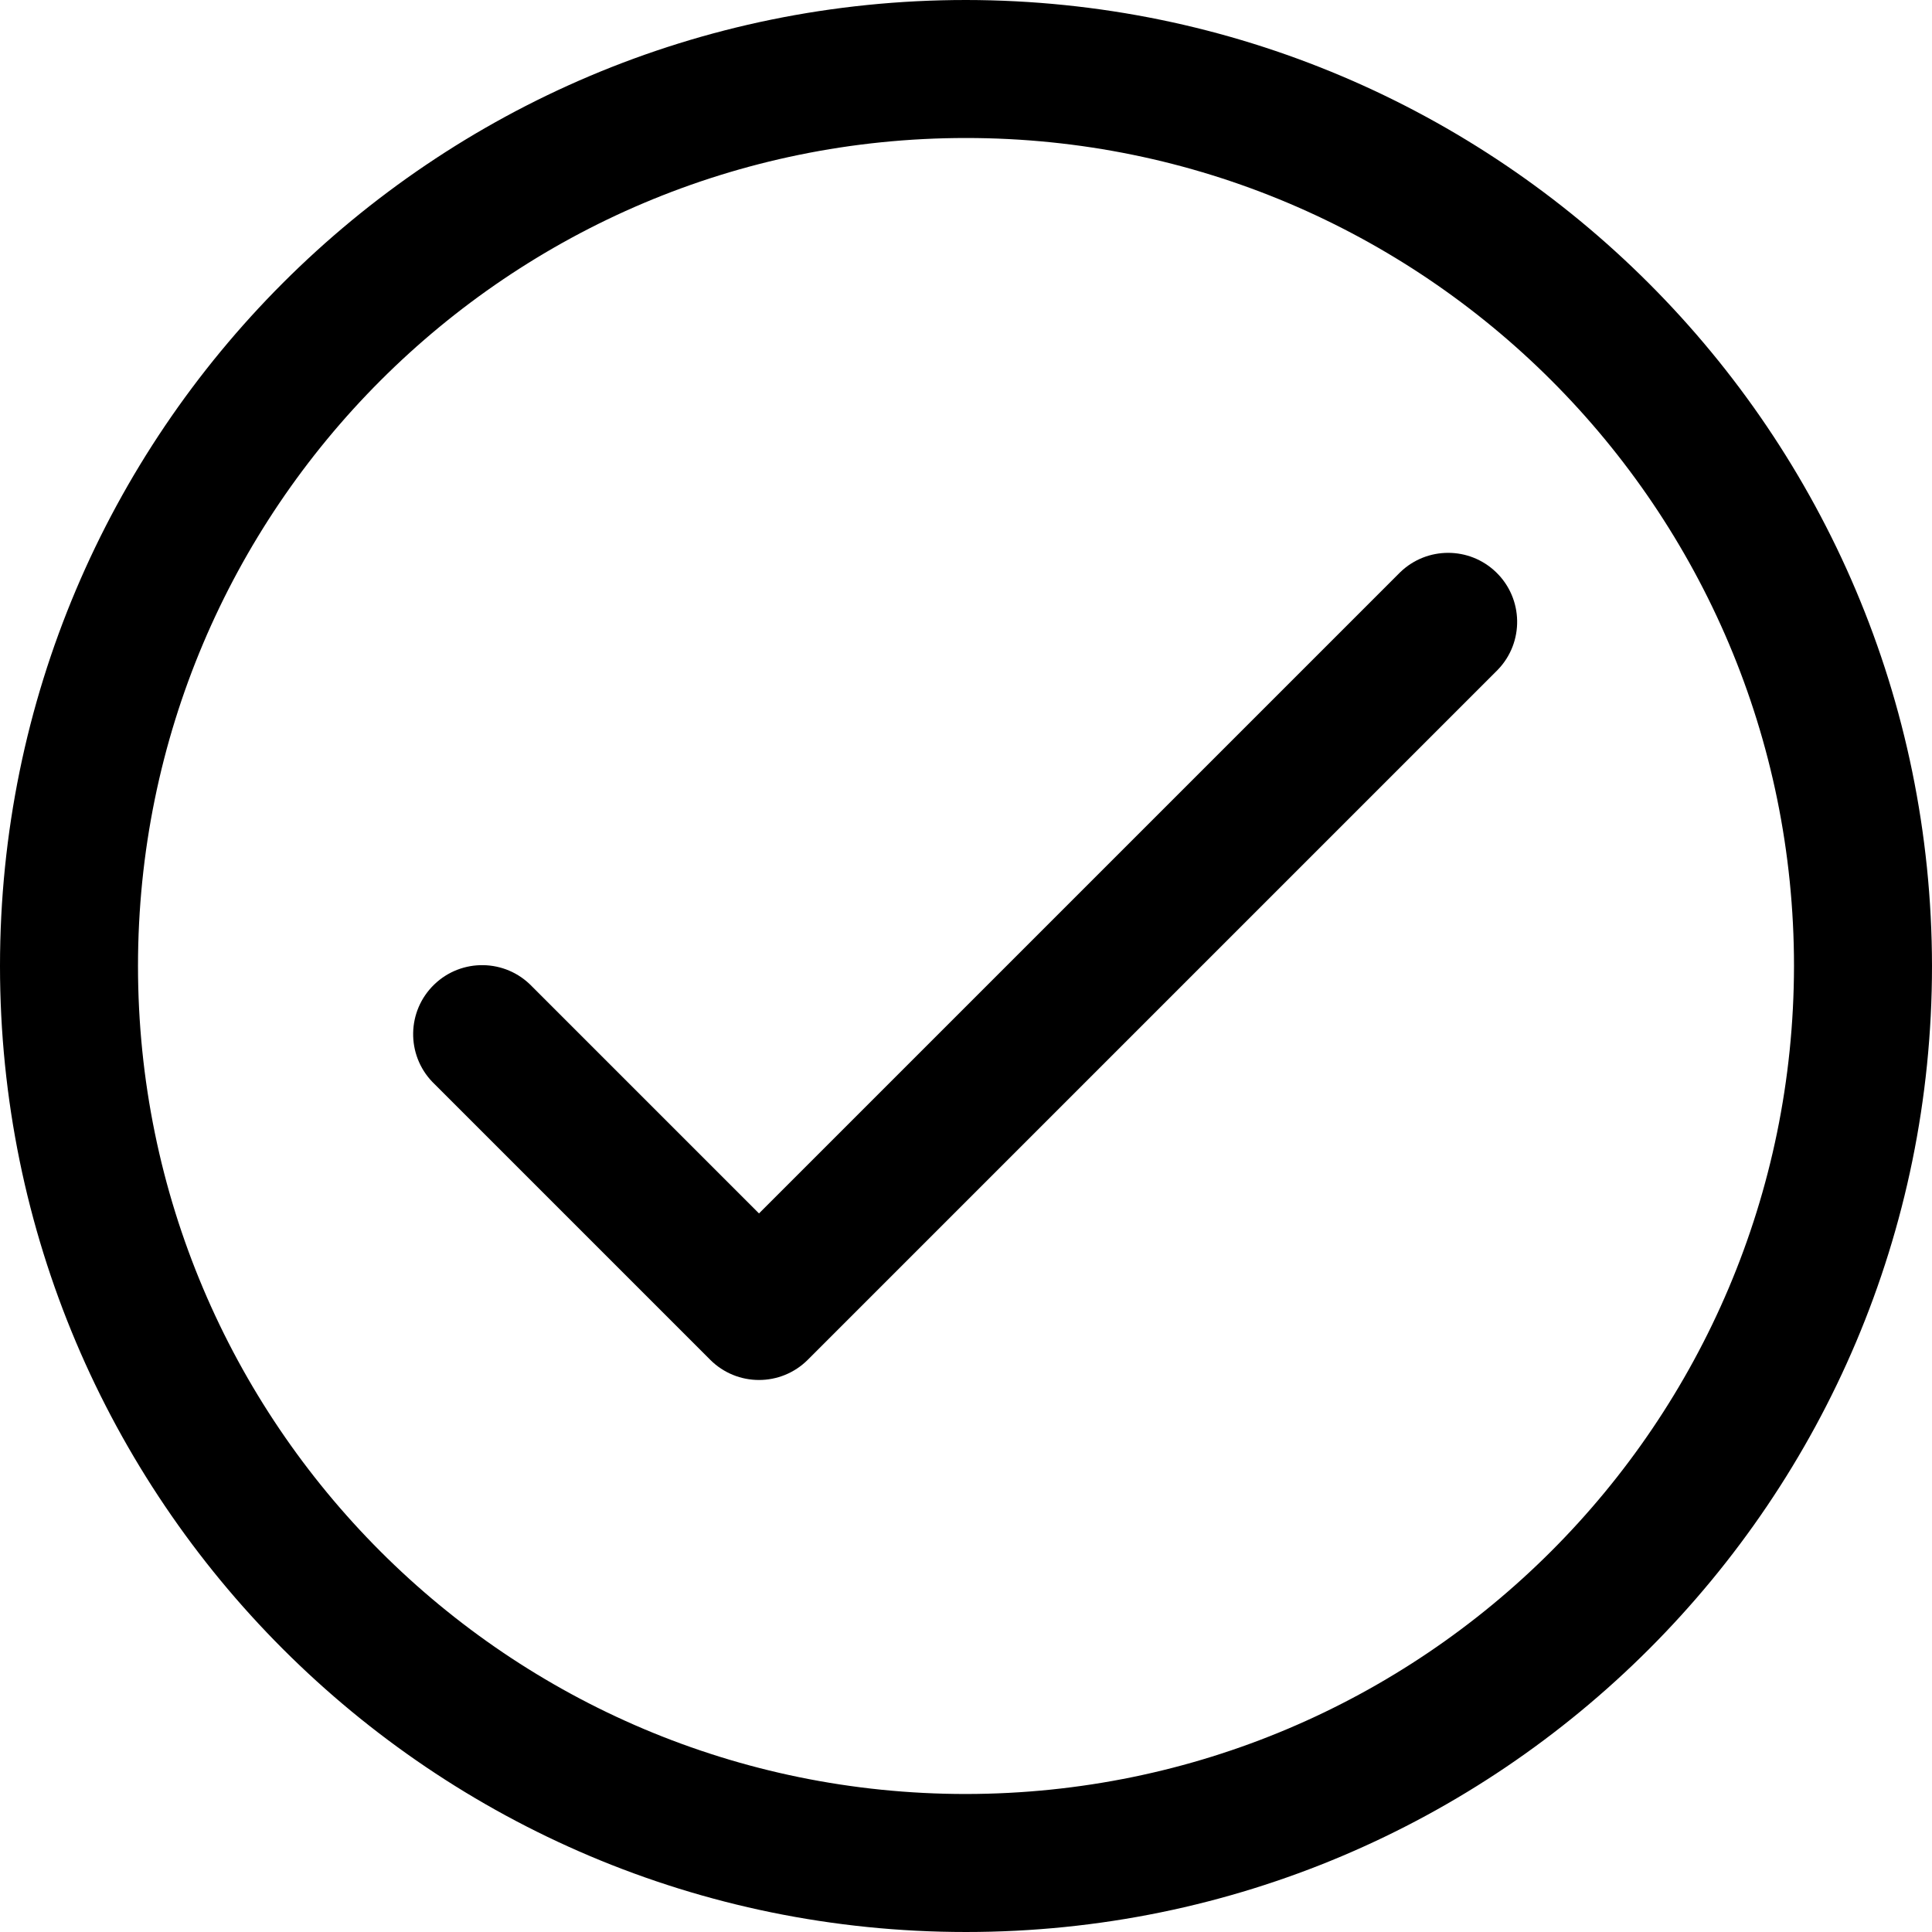
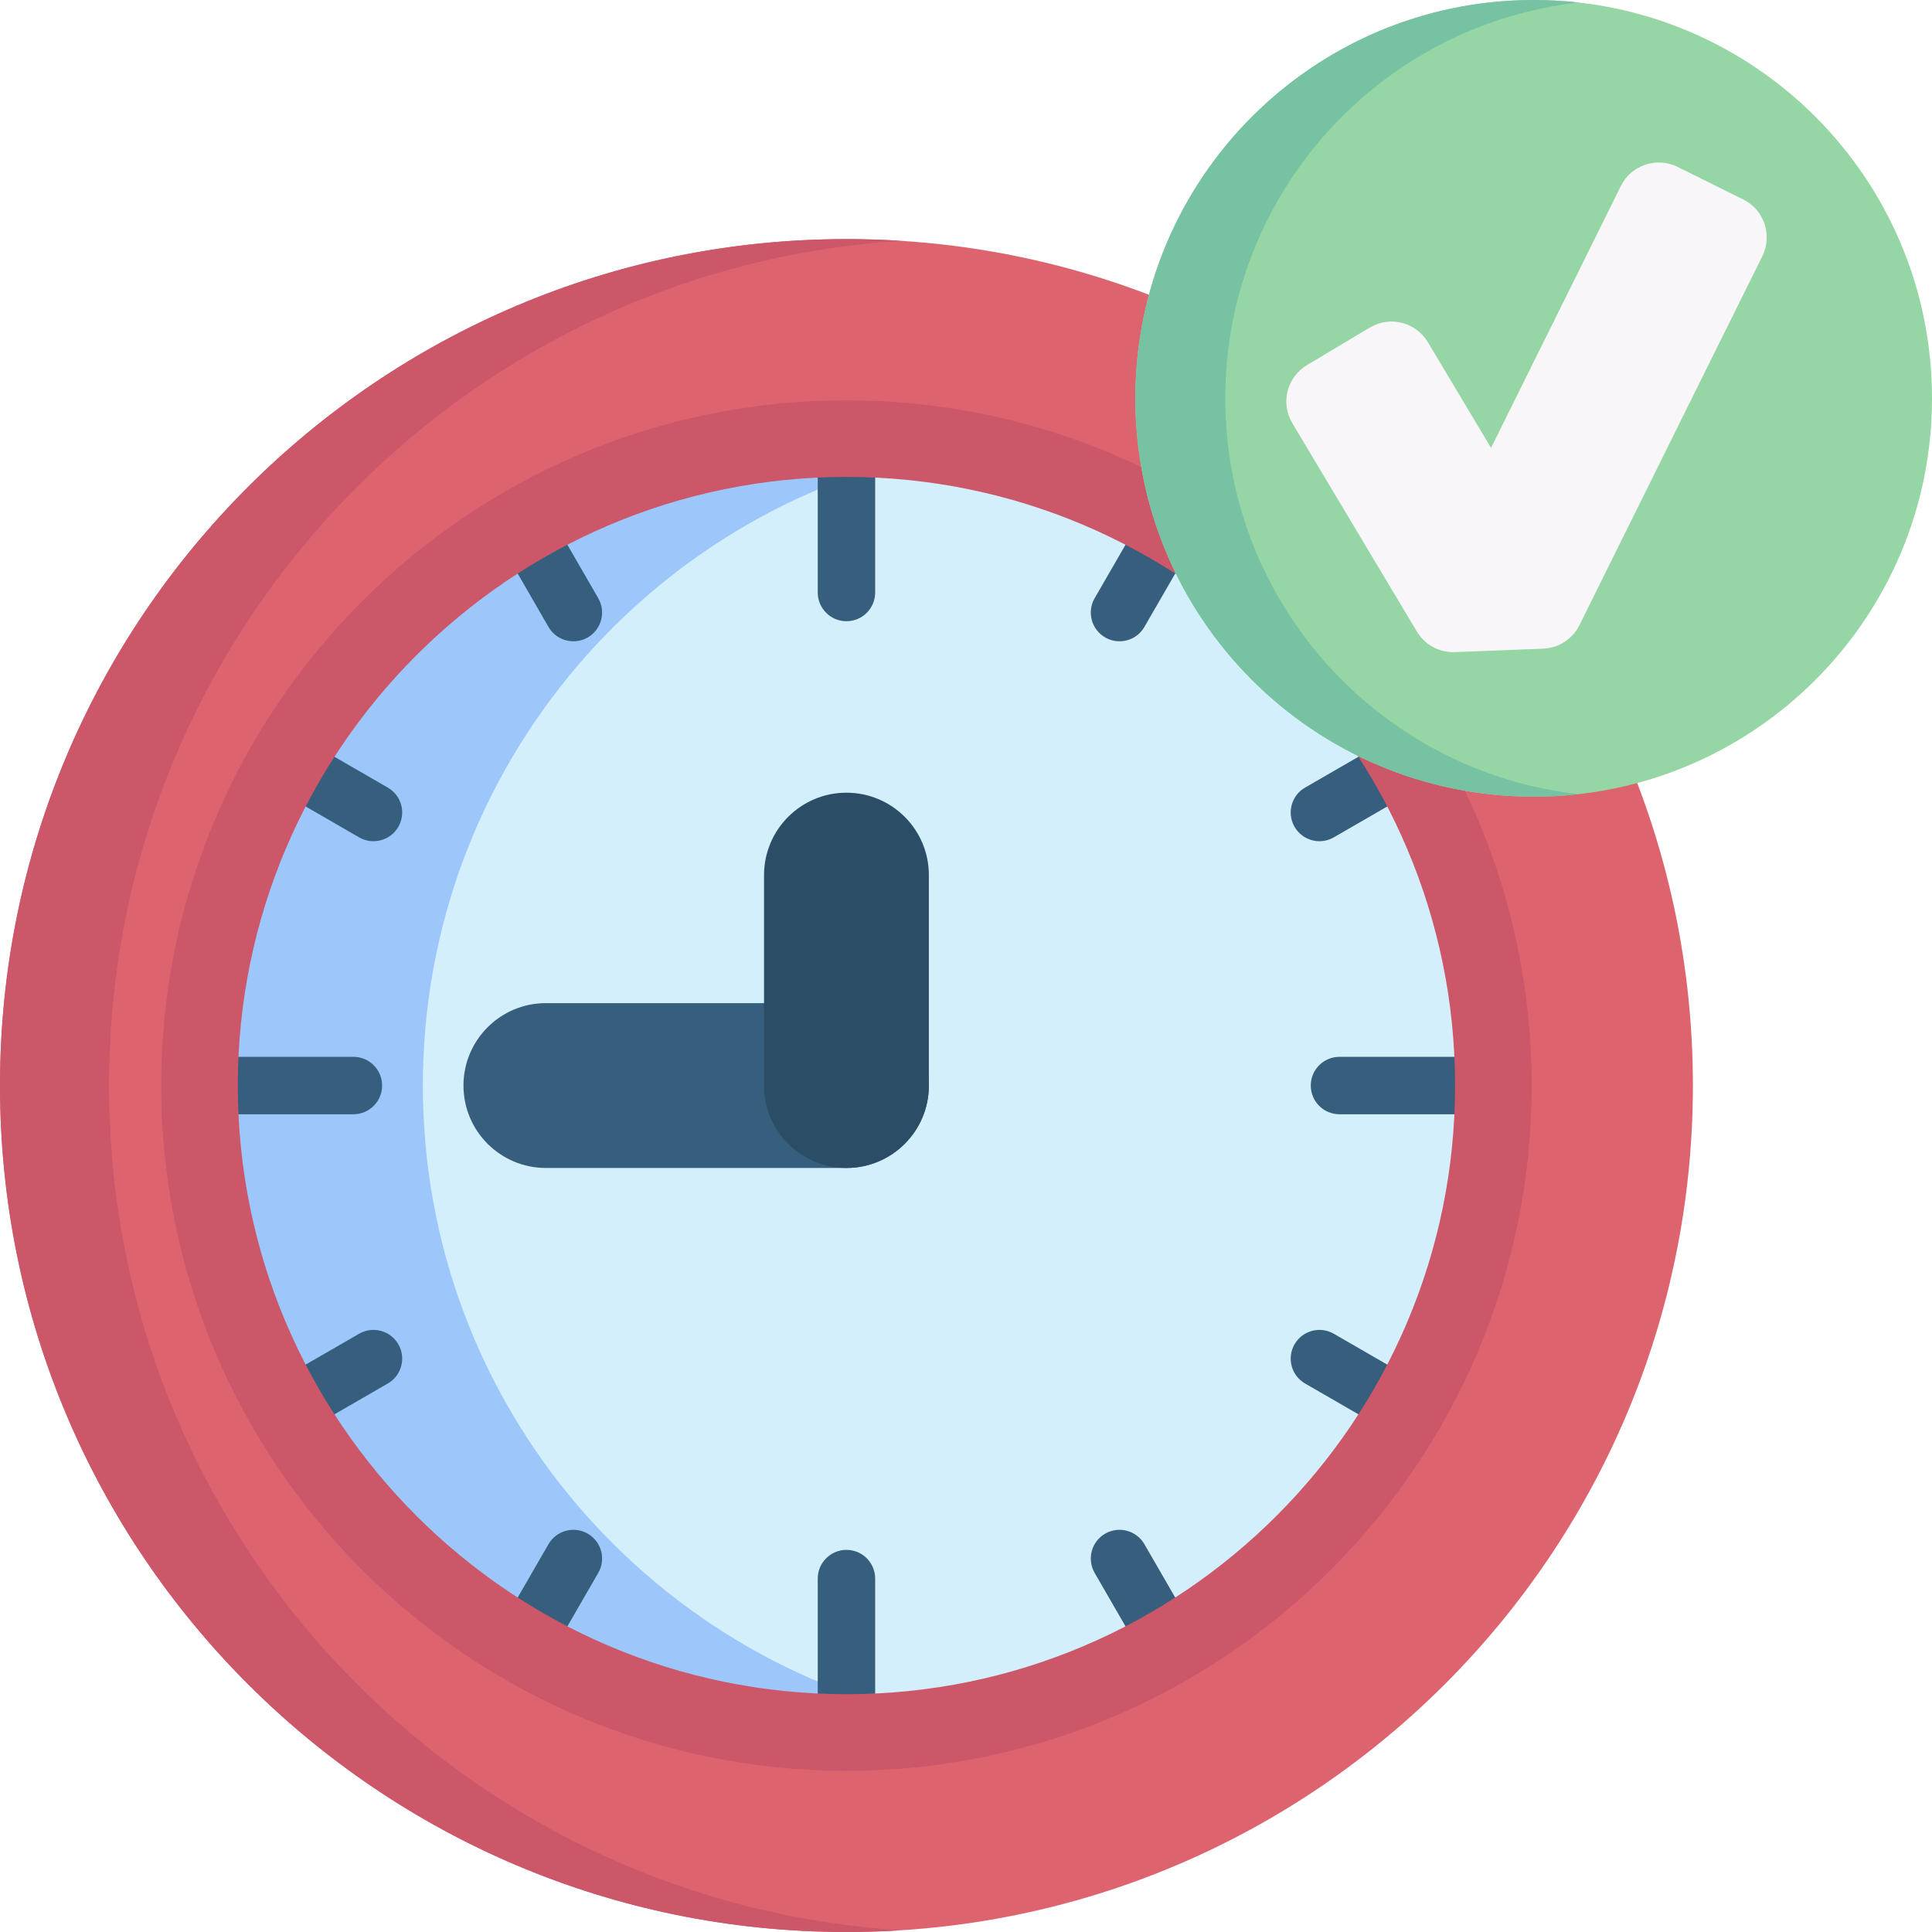
- <svg xmlns="http://www.w3.org/2000/svg" version="1.1" id="Capa_1" x="0px" y="0px" viewBox="0 0 477.867 477.867" style="enable-background:new 0 0 477.867 477.867;" xml:space="preserve">
+ <svg xmlns="http://www.w3.org/2000/svg" id="Capa_1" enable-background="new 0 0 512 512" height="512" viewBox="0 0 512 512" width="512">
  <g>
    <g>
-       <path d="M238.933,0C106.974,0,0,106.974,0,238.933s106.974,238.933,238.933,238.933s238.933-106.974,238.933-238.933    C477.726,107.033,370.834,0.141,238.933,0z M238.933,443.733c-113.108,0-204.8-91.692-204.8-204.8s91.692-204.8,204.8-204.8    s204.8,91.692,204.8,204.8C443.611,351.991,351.991,443.611,238.933,443.733z" />
+       <circle cx="224.318" cy="287.682" fill="#dd636e" r="224.317" />
+       <path d="m238.719 511.549c-4.761.291-9.566.451-14.4.451-123.895 0-224.319-100.438-224.319-224.318s100.424-224.319 224.319-224.319c4.834 0 9.639.16 14.4.451-117.139 7.485-209.831 104.851-209.831 223.868s92.692 216.383 209.831 223.867z" fill="#cb5769" />
+       <circle cx="224.318" cy="287.682" fill="#d3effb" r="171.444" />
+       <path d="m254.274 456.641c-9.493 1.645-19.264 2.49-29.223 2.49-94.687 0-171.449-76.763-171.449-171.449s76.763-171.449 171.449-171.449c9.959 0 19.729.844 29.223 2.49-80.752 13.862-142.212 84.232-142.212 168.959s61.46 155.098 142.212 168.959z" fill="#9dc6fb" />
+       <path d="m224.318 309.522h-79.652c-12.062 0-21.841-9.779-21.841-21.841s9.779-21.841 21.841-21.841h79.652c12.062 0 21.841 9.779 21.841 21.841-.001 12.063-9.779 21.841-21.841 21.841z" fill="#365e7d" />
+       <path d="m224.318 309.522c-12.062 0-21.841-9.779-21.841-21.841v-55.768c0-12.062 9.779-21.841 21.841-21.841s21.841 9.779 21.841 21.841v55.768c-.001 12.063-9.779 21.841-21.841 21.841z" fill="#2b4d66" />
+       <g fill="#365e7d">
+         <g>
+           <path d="m224.318 164.63c-4.204 0-7.611-3.408-7.611-7.611v-34.348c0-4.204 3.408-7.611 7.611-7.611 4.204 0 7.611 3.408 7.611 7.611v34.348c0 4.204-3.408 7.611-7.611 7.611z" />
+           <path d="m224.318 460.304c-4.204 0-7.611-3.408-7.611-7.612v-34.347c0-4.204 3.408-7.612 7.611-7.612 4.204 0 7.611 3.408 7.611 7.612v34.347c0 4.204-3.408 7.612-7.611 7.612z" />
+         </g>
+         <g>
+           <path d="m389.329 295.293h-34.348c-4.204 0-7.612-3.408-7.612-7.612s3.408-7.611 7.612-7.611h34.348c4.204 0 7.611 3.408 7.611 7.611 0 4.205-3.408 7.612-7.611 7.612z" />
+           <path d="m93.655 295.293h-34.348c-4.204 0-7.611-3.408-7.611-7.612s3.408-7.611 7.611-7.611h34.348c4.204 0 7.611 3.408 7.611 7.611.001 4.205-3.407 7.612-7.611 7.612z" />
+         </g>
+         <g>
+           <path d="m349.671 222.926c-2.63 0-5.189-1.365-6.599-3.807-2.102-3.641-.854-8.296 2.786-10.397l17.558-10.137c3.641-2.103 8.295-.855 10.397 2.786s.854 8.296-2.786 10.397l-17.558 10.137c-1.198.692-2.507 1.021-3.798 1.021z" />
+           <path d="m81.421 377.8c-2.63 0-5.189-1.365-6.599-3.807-2.102-3.64-.855-8.296 2.786-10.397l17.558-10.137c3.64-2.102 8.296-.855 10.397 2.786 2.102 3.64.855 8.295-2.786 10.397l-17.557 10.137c-1.199.692-2.507 1.021-3.799 1.021z" />
+         </g>
+         <g>
+           <path d="m296.679 169.949c-1.291 0-2.6-.329-3.799-1.021-3.64-2.102-4.888-6.757-2.786-10.397l10.137-17.558c2.102-3.64 6.757-4.889 10.397-2.786 3.64 2.102 4.888 6.757 2.786 10.397l-10.137 17.558c-1.409 2.441-3.967 3.807-6.598 3.807z" />
+           <path d="m141.806 438.198c-1.291 0-2.6-.329-3.799-1.021-3.64-2.102-4.888-6.757-2.786-10.397l10.137-17.558c2.102-3.64 6.757-4.888 10.397-2.786s4.888 6.757 2.786 10.397l-10.137 17.558c-1.409 2.442-3.968 3.807-6.598 3.807z" />
+         </g>
+         <g>
+           <path d="m151.956 169.949c-2.63 0-5.189-1.365-6.599-3.807l-10.137-17.558c-2.102-3.641-.854-8.296 2.786-10.397 3.64-2.102 8.296-.855 10.397 2.786l10.137 17.558c2.102 3.641.854 8.296-2.786 10.397-1.197.692-2.506 1.021-3.798 1.021z" />
+           <path d="m306.83 438.198c-2.63 0-5.189-1.365-6.599-3.807l-10.137-17.558c-2.102-3.641-.854-8.296 2.786-10.397 3.641-2.102 8.295-.855 10.397 2.786l10.137 17.558c2.102 3.641.854 8.296-2.786 10.397-1.198.692-2.507 1.021-3.798 1.021z" />
+         </g>
+         <g>
+           <path d="m98.965 222.926c-1.291 0-2.6-.329-3.799-1.021l-17.558-10.137c-3.64-2.102-4.888-6.757-2.786-10.397s6.757-4.889 10.397-2.786l17.558 10.137c3.64 2.102 4.888 6.757 2.786 10.397-1.409 2.441-3.967 3.807-6.598 3.807z" />
+           <path d="m367.215 377.8c-1.291 0-2.6-.329-3.799-1.021l-17.558-10.137c-3.641-2.102-4.888-6.757-2.786-10.397 2.101-3.641 6.756-4.888 10.397-2.786l17.558 10.137c3.641 2.102 4.888 6.757 2.786 10.397-1.41 2.442-3.968 3.807-6.598 3.807z" />
+         </g>
+       </g>
+       <path d="m224.318 469.275c-100.13 0-181.592-81.462-181.592-181.593s81.462-181.593 181.592-181.593 181.592 81.463 181.592 181.593-81.462 181.593-181.592 181.593zm0-342.888c-88.938 0-161.295 72.357-161.295 161.295s72.357 161.295 161.295 161.295c88.939 0 161.295-72.357 161.295-161.295s-72.357-161.295-161.295-161.295z" fill="#cb5769" />
+     </g>
+     <g>
+       <circle cx="406.437" cy="105.562" fill="#95d6a4" r="105.562" />
+       <path d="m418.363 210.464c-3.908.444-7.893.666-11.92.666-58.304 0-105.567-47.263-105.567-105.567 0-58.296 47.263-105.559 105.567-105.559 4.028 0 8.012.222 11.92.666-52.69 5.922-93.647 50.625-93.647 104.893 0 54.276 40.957 98.979 93.647 104.901z" fill="#78c2a4" />
+       <path d="m375.485 167.364-33.004-55.211c-3.18-5.32-1.446-12.211 3.875-15.391l16.65-9.953c5.32-3.18 12.211-1.446 15.391 3.875l16.748 28.017 34.4-69.399c2.753-5.553 9.486-7.824 15.04-5.071l17.379 8.615c5.553 2.753 7.824 9.486 5.071 15.04l-48.471 97.785c-1.824 3.679-5.511 6.069-9.614 6.23l-23.39.92c-4.104.16-7.968-1.933-10.075-5.457z" fill="#f9f6f9" />
    </g>
  </g>
-   <g>
-     <g>
-       <path d="M370.046,141.534c-6.614-6.388-17.099-6.388-23.712,0v0L187.733,300.134l-56.201-56.201    c-6.548-6.78-17.353-6.967-24.132-0.419c-6.78,6.548-6.967,17.353-0.419,24.132c0.137,0.142,0.277,0.282,0.419,0.419    l68.267,68.267c6.664,6.663,17.468,6.663,24.132,0l170.667-170.667C377.014,158.886,376.826,148.082,370.046,141.534z" />
-     </g>
-   </g>
-   <g>
- </g>
-   <g>
- </g>
-   <g>
- </g>
-   <g>
- </g>
-   <g>
- </g>
-   <g>
- </g>
-   <g>
- </g>
-   <g>
- </g>
-   <g>
- </g>
-   <g>
- </g>
-   <g>
- </g>
-   <g>
- </g>
-   <g>
- </g>
-   <g>
- </g>
-   <g>
- </g>
</svg>
